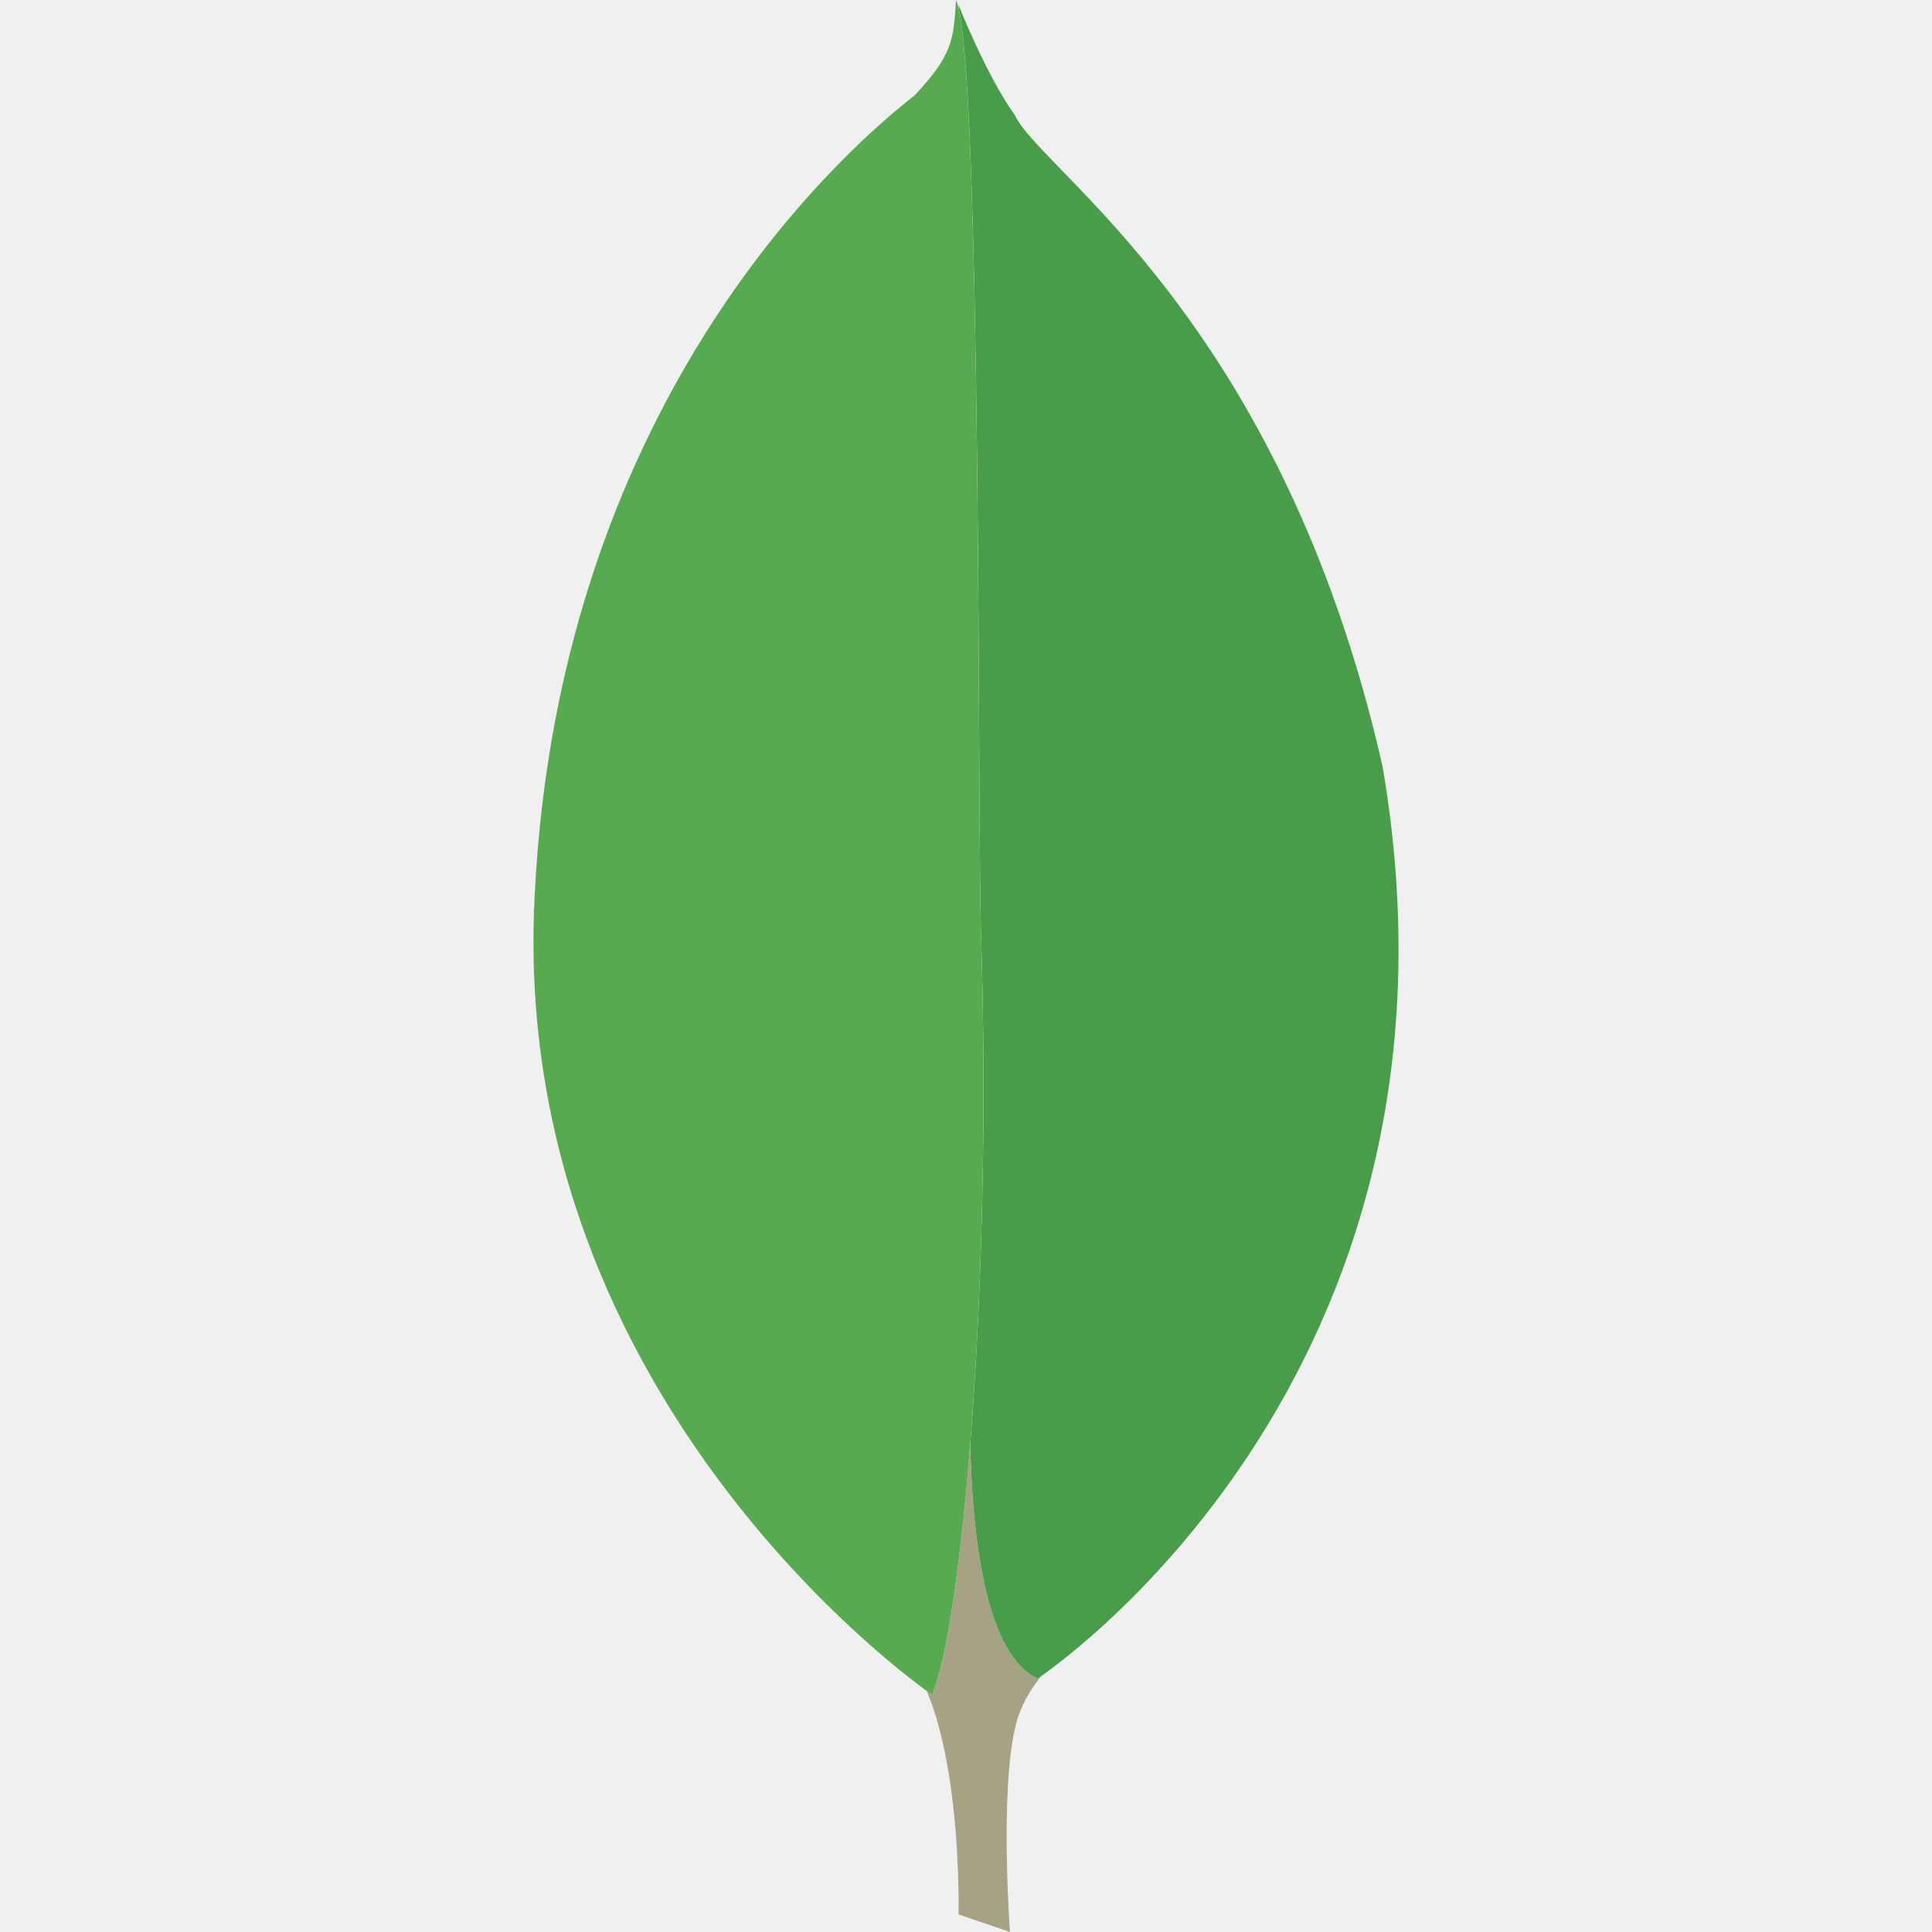
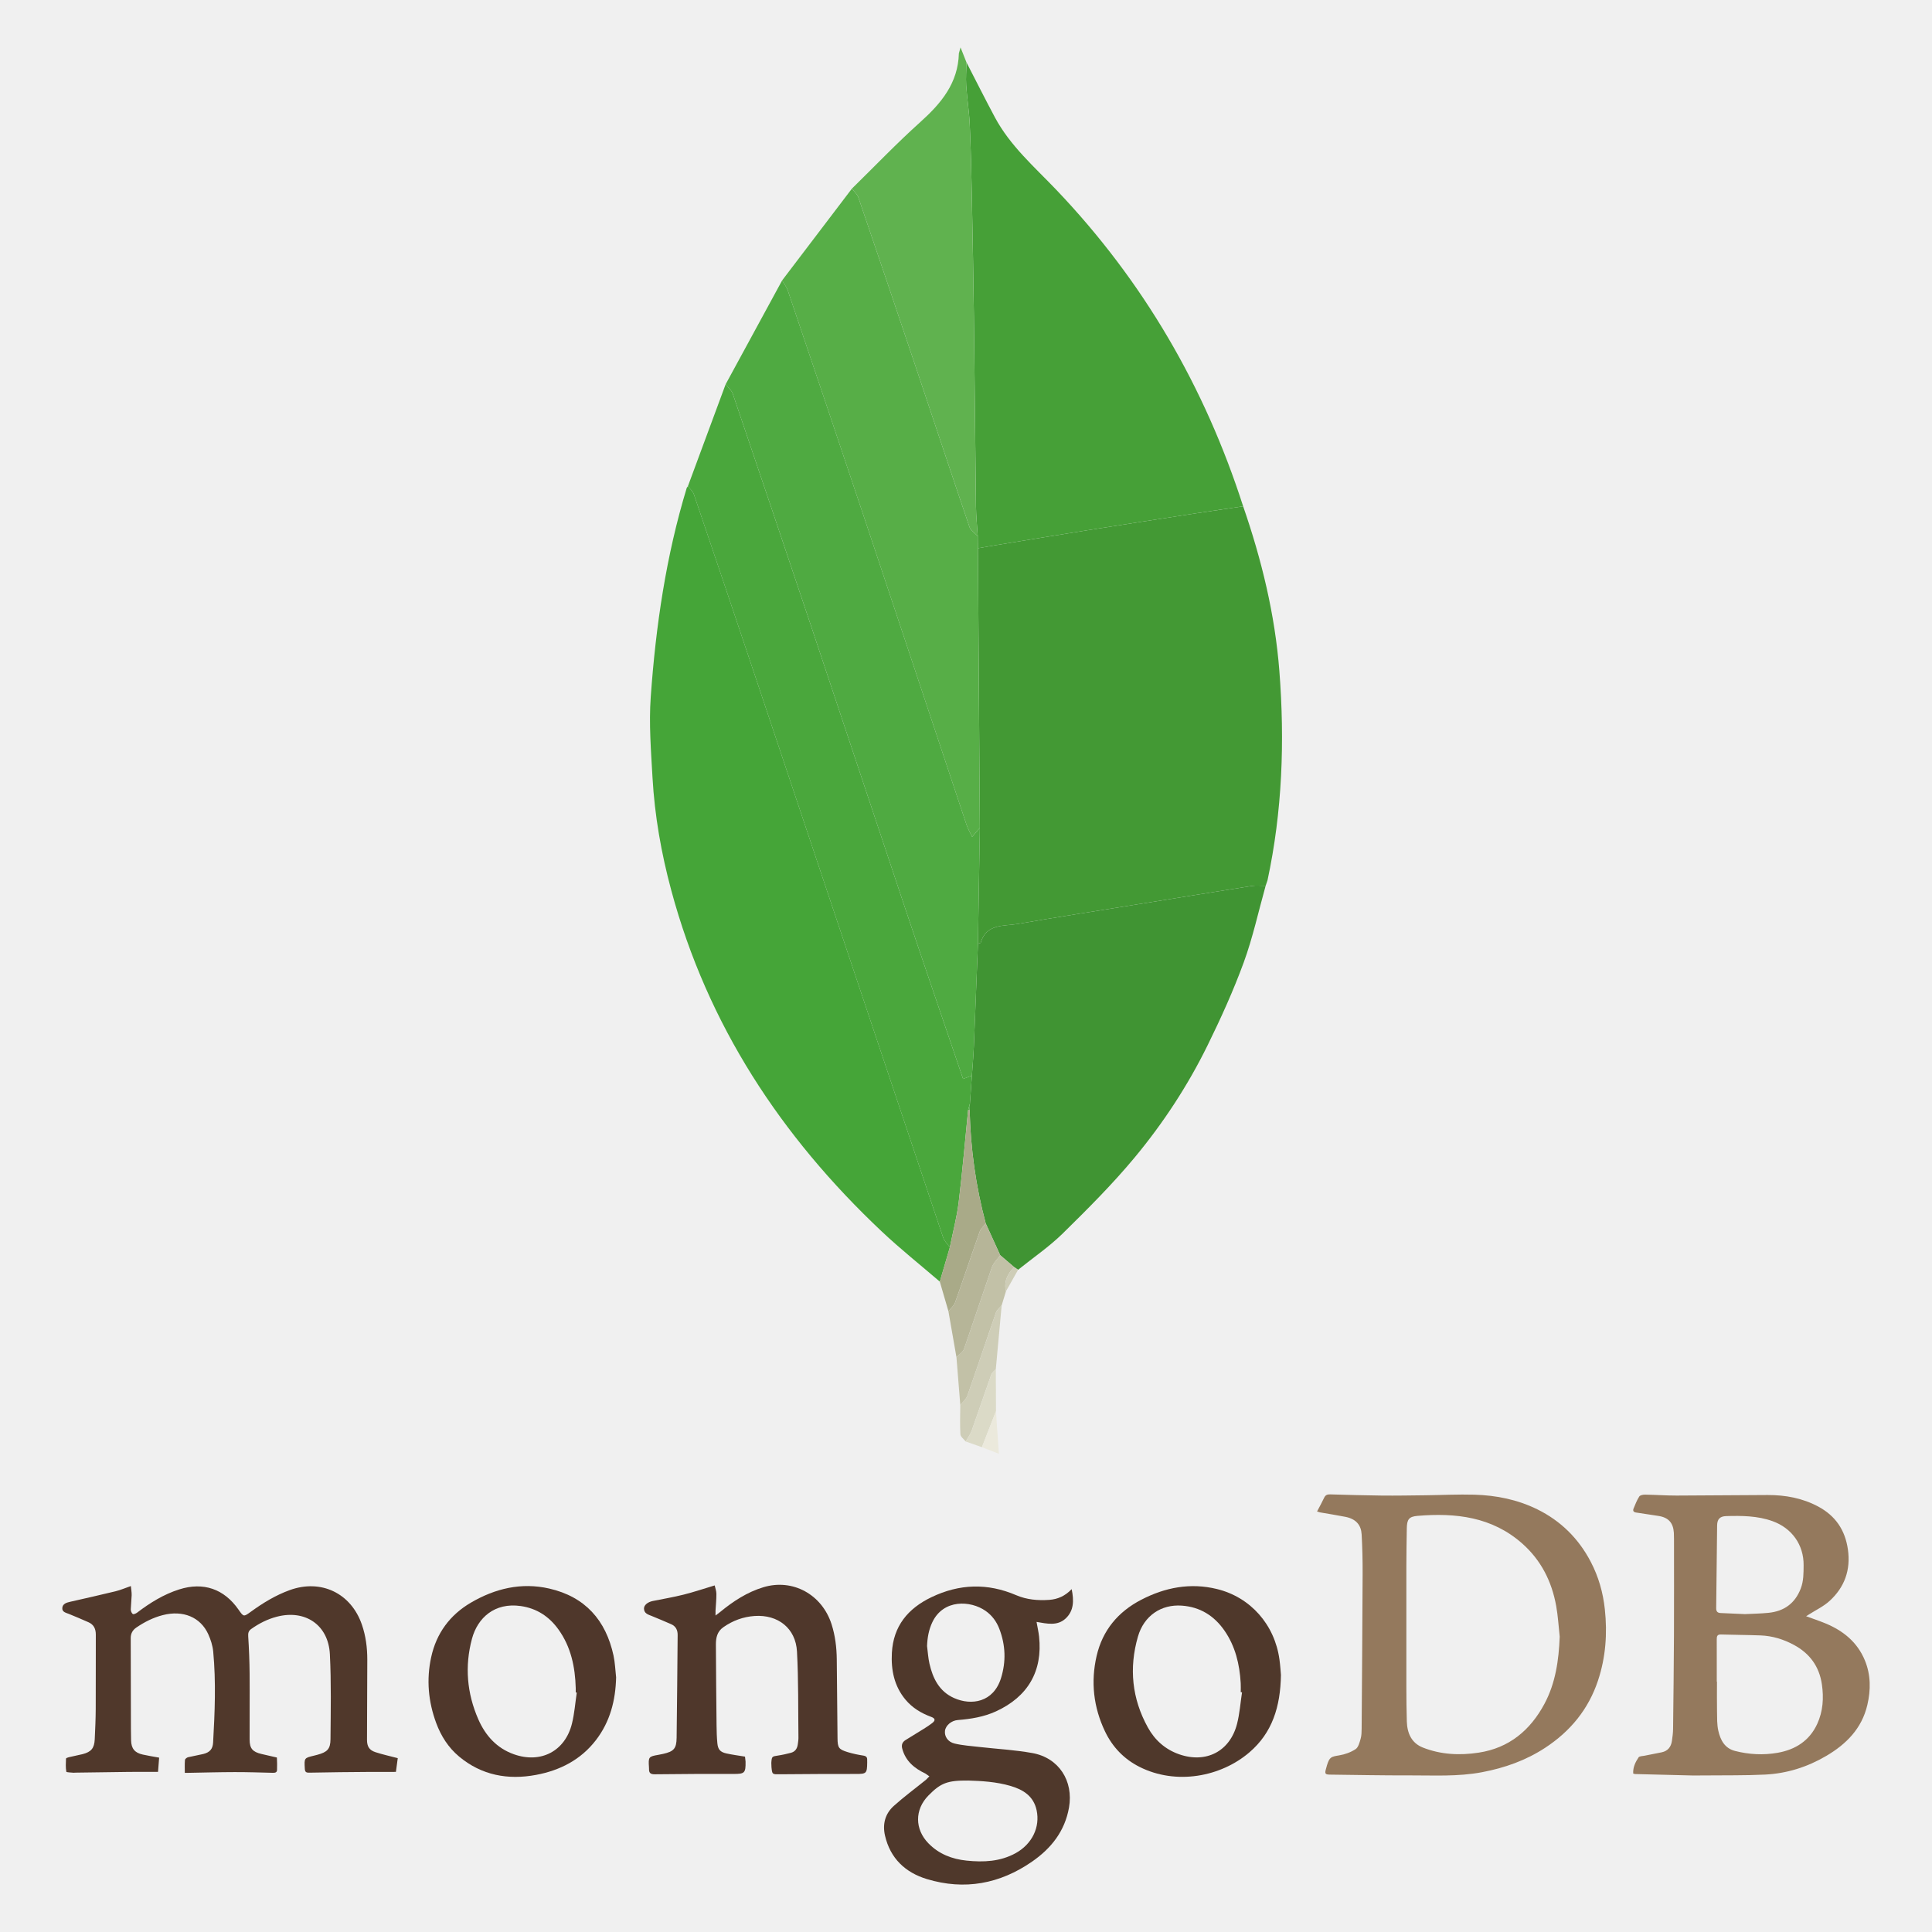
- <svg xmlns="http://www.w3.org/2000/svg" enable-background="new 0 0 24 24" viewBox="0 0 24 24">
-   <path fill="#FFF" d="M12.546,24l-0.639-0.218c0,0,0.078-3.257-1.091-3.491c-0.779-0.904,0.125-38.338,2.93-0.125c0,0-0.966,0.483-1.138,1.309C12.422,22.286,12.546,24,12.546,24L12.546,24z" />
-   <path fill="#A6A385" d="M12.546,24l-0.639-0.218c0,0,0.078-3.257-1.091-3.491c-0.779-0.904,0.125-38.338,2.93-0.125c0,0-0.966,0.483-1.138,1.309C12.422,22.286,12.546,24,12.546,24L12.546,24z" />
-   <path fill="#FFF" d="M12.889,20.852c0,0,5.595-3.678,4.286-11.33c-1.262-5.563-4.239-7.387-4.566-8.088c-0.358-0.499-0.701-1.371-0.701-1.371l0.234,15.475C12.141,15.553,11.658,20.275,12.889,20.852L12.889,20.852z" />
-   <path fill="#499D4A" d="M12.889,20.852c0,0,5.595-3.678,4.286-11.33c-1.262-5.563-4.239-7.387-4.566-8.088c-0.358-0.499-0.701-1.371-0.701-1.371l0.234,15.475C12.141,15.553,11.658,20.275,12.889,20.852L12.889,20.852z" />
-   <path fill="#FFF" d="M11.58,21.054c0,0-5.252-3.584-4.94-9.896c0.296-6.312,4.005-9.413,4.722-9.974C11.83,0.686,11.845,0.499,11.876,0c0.327,0.701,0.265,10.488,0.312,11.641C12.328,16.083,11.939,20.213,11.58,21.054z" />
-   <path fill="#58AA50" d="M11.58,21.054c0,0-5.252-3.584-4.94-9.896c0.296-6.312,4.005-9.413,4.722-9.974C11.83,0.686,11.845,0.499,11.876,0c0.327,0.701,0.265,10.488,0.312,11.641C12.328,16.083,11.939,20.213,11.58,21.054z" />
+ <svg xmlns="http://www.w3.org/2000/svg" viewBox="0 0 128 128">
+   <path fill="#94795D" fill-rule="evenodd" d="M87.259 100.139c.169-.325.331-.612.469-.909.087-.19.221-.228.41-.223 1.133.032 2.266.067 3.4.078.963.01 1.928-.008 2.892-.019 1.086-.013 2.172-.07 3.257-.039 1.445.042 2.853.325 4.16.968 1.561.769 2.742 1.94 3.547 3.483.514.985.812 2.03.931 3.14.172 1.608.059 3.179-.451 4.717-.632 1.906-1.832 3.365-3.499 4.458-1.283.841-2.69 1.338-4.198 1.622-1.596.301-3.197.204-4.798.209-1.756.007-3.511-.031-5.267-.051-.307-.003-.351-.061-.27-.354l.075-.27c.171-.538.263-.562.809-.652.378-.061.77-.203 1.087-.413.184-.122.26-.44.332-.685.062-.214.065-.449.067-.675.025-3.425.051-6.849.065-10.272.003-.865-.017-1.732-.065-2.596-.034-.605-.357-1.019-1.077-1.162-.56-.111-1.124-.197-1.687-.296l-.189-.059zm16.076 8.293c-.076-.682-.113-1.37-.235-2.042-.292-1.613-.998-3.018-2.238-4.119-2.005-1.779-4.419-2.053-6.949-1.841-.576.048-.7.245-.709.837-.014.84-.028 1.68-.029 2.52-.004 2.664-.004 5.328 0 7.992.001.758.009 1.516.031 2.272.024.774.305 1.429 1.063 1.729 1.195.473 2.452.529 3.706.336 2.003-.307 3.404-1.474 4.344-3.223.744-1.388.954-2.903 1.016-4.461zM108.204 117.503c-.024-.415.146-.758.356-1.073.057-.085.253-.081.388-.108l1.146-.227c.405-.086.618-.358.675-.755.038-.262.074-.527.077-.792.025-2.097.049-4.194.059-6.291.01-2.1.002-4.2.002-6.3l-.009-.401c-.041-.675-.367-1.025-1.037-1.124l-1.453-.221c-.179-.024-.244-.11-.179-.269.112-.271.219-.552.377-.796.059-.09.258-.125.392-.122.694.01 1.388.062 2.082.061l6.041-.036c1.164-.001 2.288.202 3.332.759 1.149.612 1.792 1.559 1.976 2.849.192 1.355-.219 2.497-1.209 3.404-.407.374-.934.618-1.406.922l-.154.096c.438.161.855.3 1.261.466 1.188.487 2.133 1.248 2.633 2.463.395.959.395 1.959.161 2.953-.364 1.556-1.389 2.591-2.722 3.374-1.251.735-2.605 1.163-4.047 1.235-1.33.067-2.666.042-3.999.057l-.772.004c-1.284-.029-2.569-.062-3.854-.096l-.117-.032zm5.537-6.089h.013c0 .658-.009 1.316.003 1.974.008.426-.007.864.085 1.274.138.613.418 1.166 1.106 1.342.929.239 1.878.287 2.818.124 1.177-.205 2.116-.795 2.631-1.916.382-.833.439-1.716.308-2.618-.174-1.188-.805-2.05-1.854-2.615-.688-.371-1.422-.598-2.204-.628-.876-.033-1.753-.035-2.629-.062-.246-.007-.28.118-.279.32.005.934.002 1.869.002 2.805zm1.865-4.475c.479-.024 1.021-.031 1.56-.085 1.032-.103 1.759-.622 2.138-1.609.193-.501.185-1.017.19-1.538.015-1.357-.777-2.469-2.066-2.929-.995-.355-2.021-.361-3.053-.333-.418.011-.605.194-.611.615l-.062 5.489c-.003.218.091.312.303.319l1.601.071z" clip-rule="evenodd" />
+   <path fill="#50382B" fill-rule="evenodd" d="M10.543 116.448l-.073.944c-.68 0-1.307-.005-1.934.002-1.181.012-2.362.031-3.544.048l-.114.007c-.169-.02-.476-.02-.484-.07-.05-.281-.034-.576-.021-.867.001-.033.116-.075.183-.091l.919-.205c.573-.149.775-.396.802-.988.031-.667.062-1.335.065-2.002.009-1.642-.001-3.282.006-4.924.001-.384-.132-.67-.49-.826-.426-.188-.854-.372-1.285-.546-.204-.082-.469-.127-.445-.401.024-.279.281-.352.523-.407 1.002-.229 2.005-.452 3.004-.696.322-.079.63-.212 1.015-.346.02.208.057.406.053.604l-.059.941c-.001.106.054.248.133.307.048.037.209-.03.289-.092.854-.65 1.758-1.211 2.789-1.538 1.597-.507 2.968-.037 3.928 1.34.338.485.339.485.808.146.805-.585 1.647-1.101 2.589-1.441 2.068-.747 4.055.201 4.774 2.284.262.756.362 1.537.36 2.335l-.019 5.298c-.001.437.144.686.56.822.467.153.951.258 1.477.396l-.122.911c-.598 0-1.148-.004-1.698.001-1.344.012-2.688.019-4.031.05-.234.006-.295-.052-.307-.271-.039-.701-.045-.7.615-.858l.222-.057c.645-.176.86-.374.865-1.028.015-1.878.054-3.761-.041-5.635-.099-1.944-1.642-2.979-3.526-2.481-.615.162-1.172.446-1.69.814-.175.125-.208.269-.194.488.053.828.086 1.657.093 2.486.012 1.451-.006 2.902 0 4.354.002.588.203.813.784.949l.863.199.16.036c.012.276.023.552.01.828-.008.173-.142.188-.292.185-.839-.021-1.679-.049-2.518-.047-1.021.002-2.041.031-3.061.049h-.24c0-.293-.014-.573.01-.852.005-.067.123-.161.204-.182l1.006-.213c.427-.105.631-.324.655-.758.114-2.01.196-4.021.007-6.03-.037-.39-.164-.786-.326-1.145-.515-1.138-1.674-1.613-3.011-1.271-.635.162-1.208.453-1.75.82-.256.174-.378.404-.378.695 0 2.005.007 4.01.013 6.014l.011.773c.012.539.241.823.776.939.344.078.692.131 1.082.203z" clip-rule="evenodd" />
+   <path fill="#4F382B" fill-rule="evenodd" d="M71.001 105.285c.155.754.152 1.432-.402 1.946-.55.511-1.246.339-1.925.225.063.358.133.662.167.97.247 2.289-.738 3.988-2.861 4.959-.802.366-1.653.502-2.522.572-.432.034-.81.364-.851.719-.042.36.184.73.636.838.533.127 1.089.163 1.636.226 1.174.134 2.361.195 3.521.405 1.754.316 2.733 1.847 2.424 3.609-.275 1.568-1.183 2.709-2.449 3.584-2.133 1.478-4.473 1.91-6.965 1.156-1.425-.432-2.43-1.369-2.777-2.885-.174-.759.011-1.446.582-1.961.679-.61 1.418-1.154 2.129-1.73l.23-.231-.264-.185c-.725-.344-1.305-.815-1.53-1.633-.077-.277.003-.459.238-.601.4-.241.798-.486 1.193-.735.186-.116.37-.236.543-.37.236-.18.215-.314-.067-.418-.656-.242-1.239-.593-1.691-1.133-.755-.901-.969-1.974-.907-3.107.097-1.77 1.058-2.936 2.62-3.686 1.857-.891 3.72-.947 5.613-.135.7.3 1.438.364 2.189.312.561-.04 1.051-.252 1.49-.711zm-6.843 12.681c-1.394-.012-1.831.16-2.649.993-.916.934-.911 2.229.003 3.167.694.711 1.56 1.044 2.523 1.144 1.125.116 2.233.069 3.255-.494 1.09-.603 1.632-1.723 1.387-2.851-.203-.931-.889-1.357-1.724-1.602-.95-.278-1.932-.331-2.795-.357zm-2.738-8.908c.051.387.072.779.158 1.158.223.982.65 1.845 1.627 2.282 1.147.515 2.612.294 3.114-1.316.344-1.103.302-2.198-.113-3.274-.185-.48-.483-.886-.91-1.184-.996-.695-2.793-.787-3.525.749-.238.499-.331 1.03-.351 1.585z" clip-rule="evenodd" />
+   <path fill="#4F372B" fill-rule="evenodd" d="M47.35 105.038c.037.171.111.365.113.56.003.371-.037.742-.058 1.113v.322l.314-.24c.86-.708 1.784-1.311 2.86-1.636 1.942-.585 3.882.478 4.515 2.456.24.752.335 1.525.344 2.311.02 1.746.032 3.492.05 5.238.006.627.078.739.671.92.336.103.683.175 1.03.229.191.03.273.105.263.292l.002.172c-.007.723-.057.756-.758.754-1.678-.003-3.355.007-5.033.021-.5.004-.501.019-.551-.475l-.01-.284c.031-.426.041-.422.46-.484.282-.042.562-.107.837-.179.283-.073.419-.282.457-.562.019-.142.044-.284.043-.426-.024-1.908.007-3.818-.097-5.723-.084-1.541-1.26-2.459-2.807-2.354-.759.053-1.445.306-2.071.743-.413.289-.496.706-.494 1.155.008 1.784.025 3.568.044 5.353.004.391.015.782.052 1.17.039.424.188.595.604.687.398.088.804.139 1.229.21l.036.328c.014.765-.066.822-.809.819-1.735-.007-3.47.004-5.204.023-.273.004-.389-.082-.382-.348l-.004-.114c-.045-.689-.025-.715.627-.827l.308-.062c.706-.159.887-.347.897-1.064.033-2.271.045-4.541.068-6.812.003-.326-.12-.579-.424-.714-.426-.188-.856-.367-1.287-.544-.238-.098-.51-.16-.519-.489-.006-.232.242-.437.581-.506.681-.138 1.368-.253 2.041-.422.67-.167 1.328-.391 2.062-.611z" clip-rule="evenodd" />
+   <path fill="#4F382B" fill-rule="evenodd" d="M84.865 110.97c-.032 2.121-.583 3.836-2.083 5.123-1.9 1.633-4.864 2.188-7.287.967-1.034-.521-1.794-1.32-2.289-2.357-.759-1.595-.949-3.272-.553-4.99.392-1.699 1.421-2.93 2.961-3.727 1.584-.819 3.252-1.139 5.011-.709 2.225.543 3.824 2.357 4.142 4.667.057.405.079.815.098 1.026zm-2.577 1.149l-.086-.01c0-.2.011-.4-.002-.6-.073-1.246-.353-2.433-1.075-3.476-.685-.988-1.618-1.571-2.832-1.656-1.359-.096-2.501.664-2.902 2.052-.602 2.084-.398 4.115.66 6.024.461.832 1.144 1.446 2.059 1.769 1.793.631 3.383-.186 3.85-2.022.172-.678.222-1.387.328-2.081z" clip-rule="evenodd" />
+   <path fill="#4F372B" fill-rule="evenodd" d="M40.819 111.134c-.037 1.522-.396 2.929-1.336 4.152-1.007 1.31-2.391 2.01-3.965 2.305-1.861.348-3.609.032-5.104-1.217-.71-.594-1.195-1.355-1.515-2.221-.525-1.42-.656-2.875-.333-4.358.345-1.587 1.241-2.8 2.63-3.614 1.606-.939 3.339-1.358 5.19-.936 2.38.544 3.754 2.095 4.262 4.443.102.474.116.964.171 1.446zm-2.606 1.004l-.069-.01v-.286c-.039-1.396-.312-2.726-1.145-3.886-.617-.861-1.443-1.401-2.502-1.552-1.726-.246-2.854.778-3.228 2.169-.488 1.817-.335 3.612.42 5.335.471 1.074 1.215 1.911 2.358 2.317 1.782.633 3.396-.205 3.847-2.034.166-.669.216-1.367.319-2.053z" clip-rule="evenodd" />
+   <path fill="#439934" fill-rule="evenodd" d="M82.362 33.544c1.227 3.547 2.109 7.168 2.4 10.92.36 4.656.196 9.28-.786 13.859l-.126.366c-.308.001-.622-.038-.923.009-2.543.4-5.083.814-7.624 1.226-2.627.426-5.256.835-7.878 1.289-.929.16-2.079-.031-2.454 1.253l-.18.061.127-7.678-.129-18.526 1.224-.21c2.001-.327 4.002-.66 6.006-.979 2.39-.379 4.782-.749 7.174-1.119 1.056-.162 2.113-.313 3.169-.471z" clip-rule="evenodd" />
+   <path fill="#45A538" fill-rule="evenodd" d="M62.265 84.911c-1.291-1.11-2.627-2.171-3.864-3.339-6.658-6.28-11.529-13.673-13.928-22.586-.661-2.452-1.101-4.945-1.243-7.479-.1-1.774-.243-3.563-.117-5.328.333-4.693 1.012-9.341 2.388-13.862l.076-.105c.134.178.326.336.394.537 1.344 3.956 2.677 7.916 4.004 11.879 4.169 12.451 8.333 24.905 12.509 37.354.082.243.293.442.445.661l-.664 2.268z" clip-rule="evenodd" />
+   <path fill="#46A037" fill-rule="evenodd" d="M82.362 33.544c-1.057.157-2.114.309-3.169.471-2.392.37-4.784.74-7.174 1.119-2.003.318-4.004.651-6.006.979l-1.224.21-.01-.798c-.041-.656-.109-1.312-.118-1.968l-.137-12.554c-.032-2.619-.08-5.238-.133-7.856-.033-1.627-.068-3.255-.141-4.88-.04-.873-.181-1.742-.237-2.615-.033-.502.011-1.008.022-1.512.624 1.209 1.235 2.427 1.876 3.627 1.013 1.897 2.628 3.295 4.083 4.82 5.746 6.031 9.825 13.039 12.368 20.957z" clip-rule="evenodd" />
+   <path fill="#409433" fill-rule="evenodd" d="M64.792 62.527l.18-.061c.375-1.284 1.525-1.093 2.454-1.253 2.622-.454 5.251-.863 7.878-1.289 2.541-.411 5.081-.825 7.624-1.226.301-.047.615-.008.923-.009-.475 1.696-.849 3.429-1.452 5.078-.685 1.87-1.513 3.696-2.392 5.486-1.314 2.675-2.951 5.171-4.853 7.458-1.466 1.762-3.1 3.393-4.737 5.002-.906.889-1.972 1.614-2.966 2.414l-.258-.176-.927-.792-.959-2.104c-.661-2.462-1.007-4.968-1.065-7.516l.018-.428.131-1.854c.043-.633.101-1.265.128-1.898.096-2.276.182-4.554.273-6.832z" clip-rule="evenodd" />
+   <path fill="#4FAA41" fill-rule="evenodd" d="M64.792 62.527c-.09 2.278-.176 4.557-.273 6.835-.027.634-.084 1.266-.128 1.898l-.584.221c-1.298-3.821-2.597-7.602-3.867-11.392-2.101-6.271-4.176-12.551-6.274-18.824-1.693-5.062-3.401-10.121-5.118-15.176-.081-.236-.311-.422-.471-.631l3.74-6.877c.129.223.298.432.379.672 1.73 5.12 3.457 10.241 5.169 15.367 2.228 6.67 4.441 13.343 6.667 20.014.089.266.235.512.375.811l.512-.596c-.043 2.56-.085 5.118-.127 7.678z" clip-rule="evenodd" />
+   <path fill="#4AA73C" fill-rule="evenodd" d="M48.076 25.458c.161.209.391.395.471.631 1.717 5.055 3.425 10.113 5.118 15.176 2.098 6.273 4.173 12.553 6.274 18.824 1.27 3.79 2.569 7.57 3.867 11.392l.584-.221-.131 1.854-.119.427c-.203 2.029-.374 4.062-.622 6.087-.124 1.015-.389 2.011-.59 3.015-.151-.219-.363-.418-.445-.661-4.177-12.449-8.34-24.903-12.509-37.354-1.327-3.963-2.661-7.923-4.004-11.879-.068-.201-.26-.359-.394-.537l2.5-6.754z" clip-rule="evenodd" />
+   <path fill="#57AE47" fill-rule="evenodd" d="M64.918 54.849l-.512.596c-.14-.299-.286-.545-.375-.811-2.226-6.671-4.439-13.344-6.667-20.014-1.712-5.126-3.439-10.247-5.169-15.367-.081-.24-.25-.449-.379-.672l4.625-6.084c.146.194.354.367.429.586 1.284 3.76 2.556 7.523 3.822 11.289 1.182 3.518 2.346 7.04 3.542 10.552.08.235.359.401.545.601l.01.798.129 18.526z" clip-rule="evenodd" />
+   <path fill="#60B24F" fill-rule="evenodd" d="M64.779 35.525c-.187-.199-.465-.365-.545-.601-1.195-3.512-2.36-7.034-3.542-10.552-1.266-3.766-2.538-7.529-3.822-11.289-.075-.219-.283-.392-.429-.586 1.504-1.473 2.961-2.999 4.526-4.404 1.391-1.248 2.509-2.586 2.561-4.559l.11-.393.396.998c-.01.504-.055 1.01-.022 1.512.057.873.198 1.742.237 2.615.073 1.625.108 3.253.141 4.88.053 2.618.101 5.237.133 7.856l.137 12.554c.01.657.079 1.313.119 1.969z" clip-rule="evenodd" />
+   <path fill="#A9AA88" fill-rule="evenodd" d="M62.929 82.642c.201-1.004.466-2 .59-3.015.248-2.024.419-4.058.622-6.087l.051-.008.05.009c.058 2.548.404 5.054 1.065 7.516-.135.178-.324.335-.396.535-.555 1.566-1.079 3.145-1.637 4.71-.076.214-.29.381-.439.568l-.571-1.96.665-2.268z" clip-rule="evenodd" />
+   <path fill="#B6B598" fill-rule="evenodd" d="M62.835 86.871c.149-.188.363-.354.439-.568.558-1.565 1.082-3.144 1.637-4.71.071-.2.261-.357.396-.535l.959 2.104c-.189.268-.451.511-.556.81l-1.836 5.392c-.076.217-.333.369-.507.552l-.532-3.045z" clip-rule="evenodd" />
+   <path fill="#C2C1A7" fill-rule="evenodd" d="M63.367 89.915c.173-.183.431-.335.507-.552l1.836-5.392c.104-.299.367-.542.556-.81l.928.791c-.448.443-.697.955-.547 1.602l-.282.923c-.128.158-.314.296-.377.477-.641 1.836-1.252 3.682-1.898 5.517-.082.232-.309.415-.468.621l-.255-3.177z" clip-rule="evenodd" />
+   <path fill="#CECDB7" fill-rule="evenodd" d="M63.621 93.091c.16-.206.387-.389.468-.621.646-1.835 1.258-3.681 1.898-5.517.063-.181.249-.318.377-.477l-.389 4.236c-.104.12-.254.225-.304.364l-1.294 3.708c-.091.253-.265.479-.401.716-.121-.158-.337-.311-.347-.475-.038-.642-.011-1.289-.008-1.934z" clip-rule="evenodd" />
+   <path fill="#DBDAC7" fill-rule="evenodd" d="M63.977 95.501c.136-.237.31-.463.401-.716l1.294-3.708c.05-.14.201-.244.304-.364l.01 2.78-.931 2.387-1.078-.379z" clip-rule="evenodd" />
+   <path fill="#EBE9DC" fill-rule="evenodd" d="M65.055 95.88l.931-2.387.192 2.824-1.123-.437z" clip-rule="evenodd" />
+   <path fill="#CECDB7" fill-rule="evenodd" d="M66.646 85.554c-.149-.646.099-1.158.547-1.602l.258.176-.805 1.426z" clip-rule="evenodd" />
+   <path fill="#4FAA41" fill-rule="evenodd" d="M64.242 73.542l-.05-.009-.051.008.119-.427-.018.428z" clip-rule="evenodd" />
</svg>
